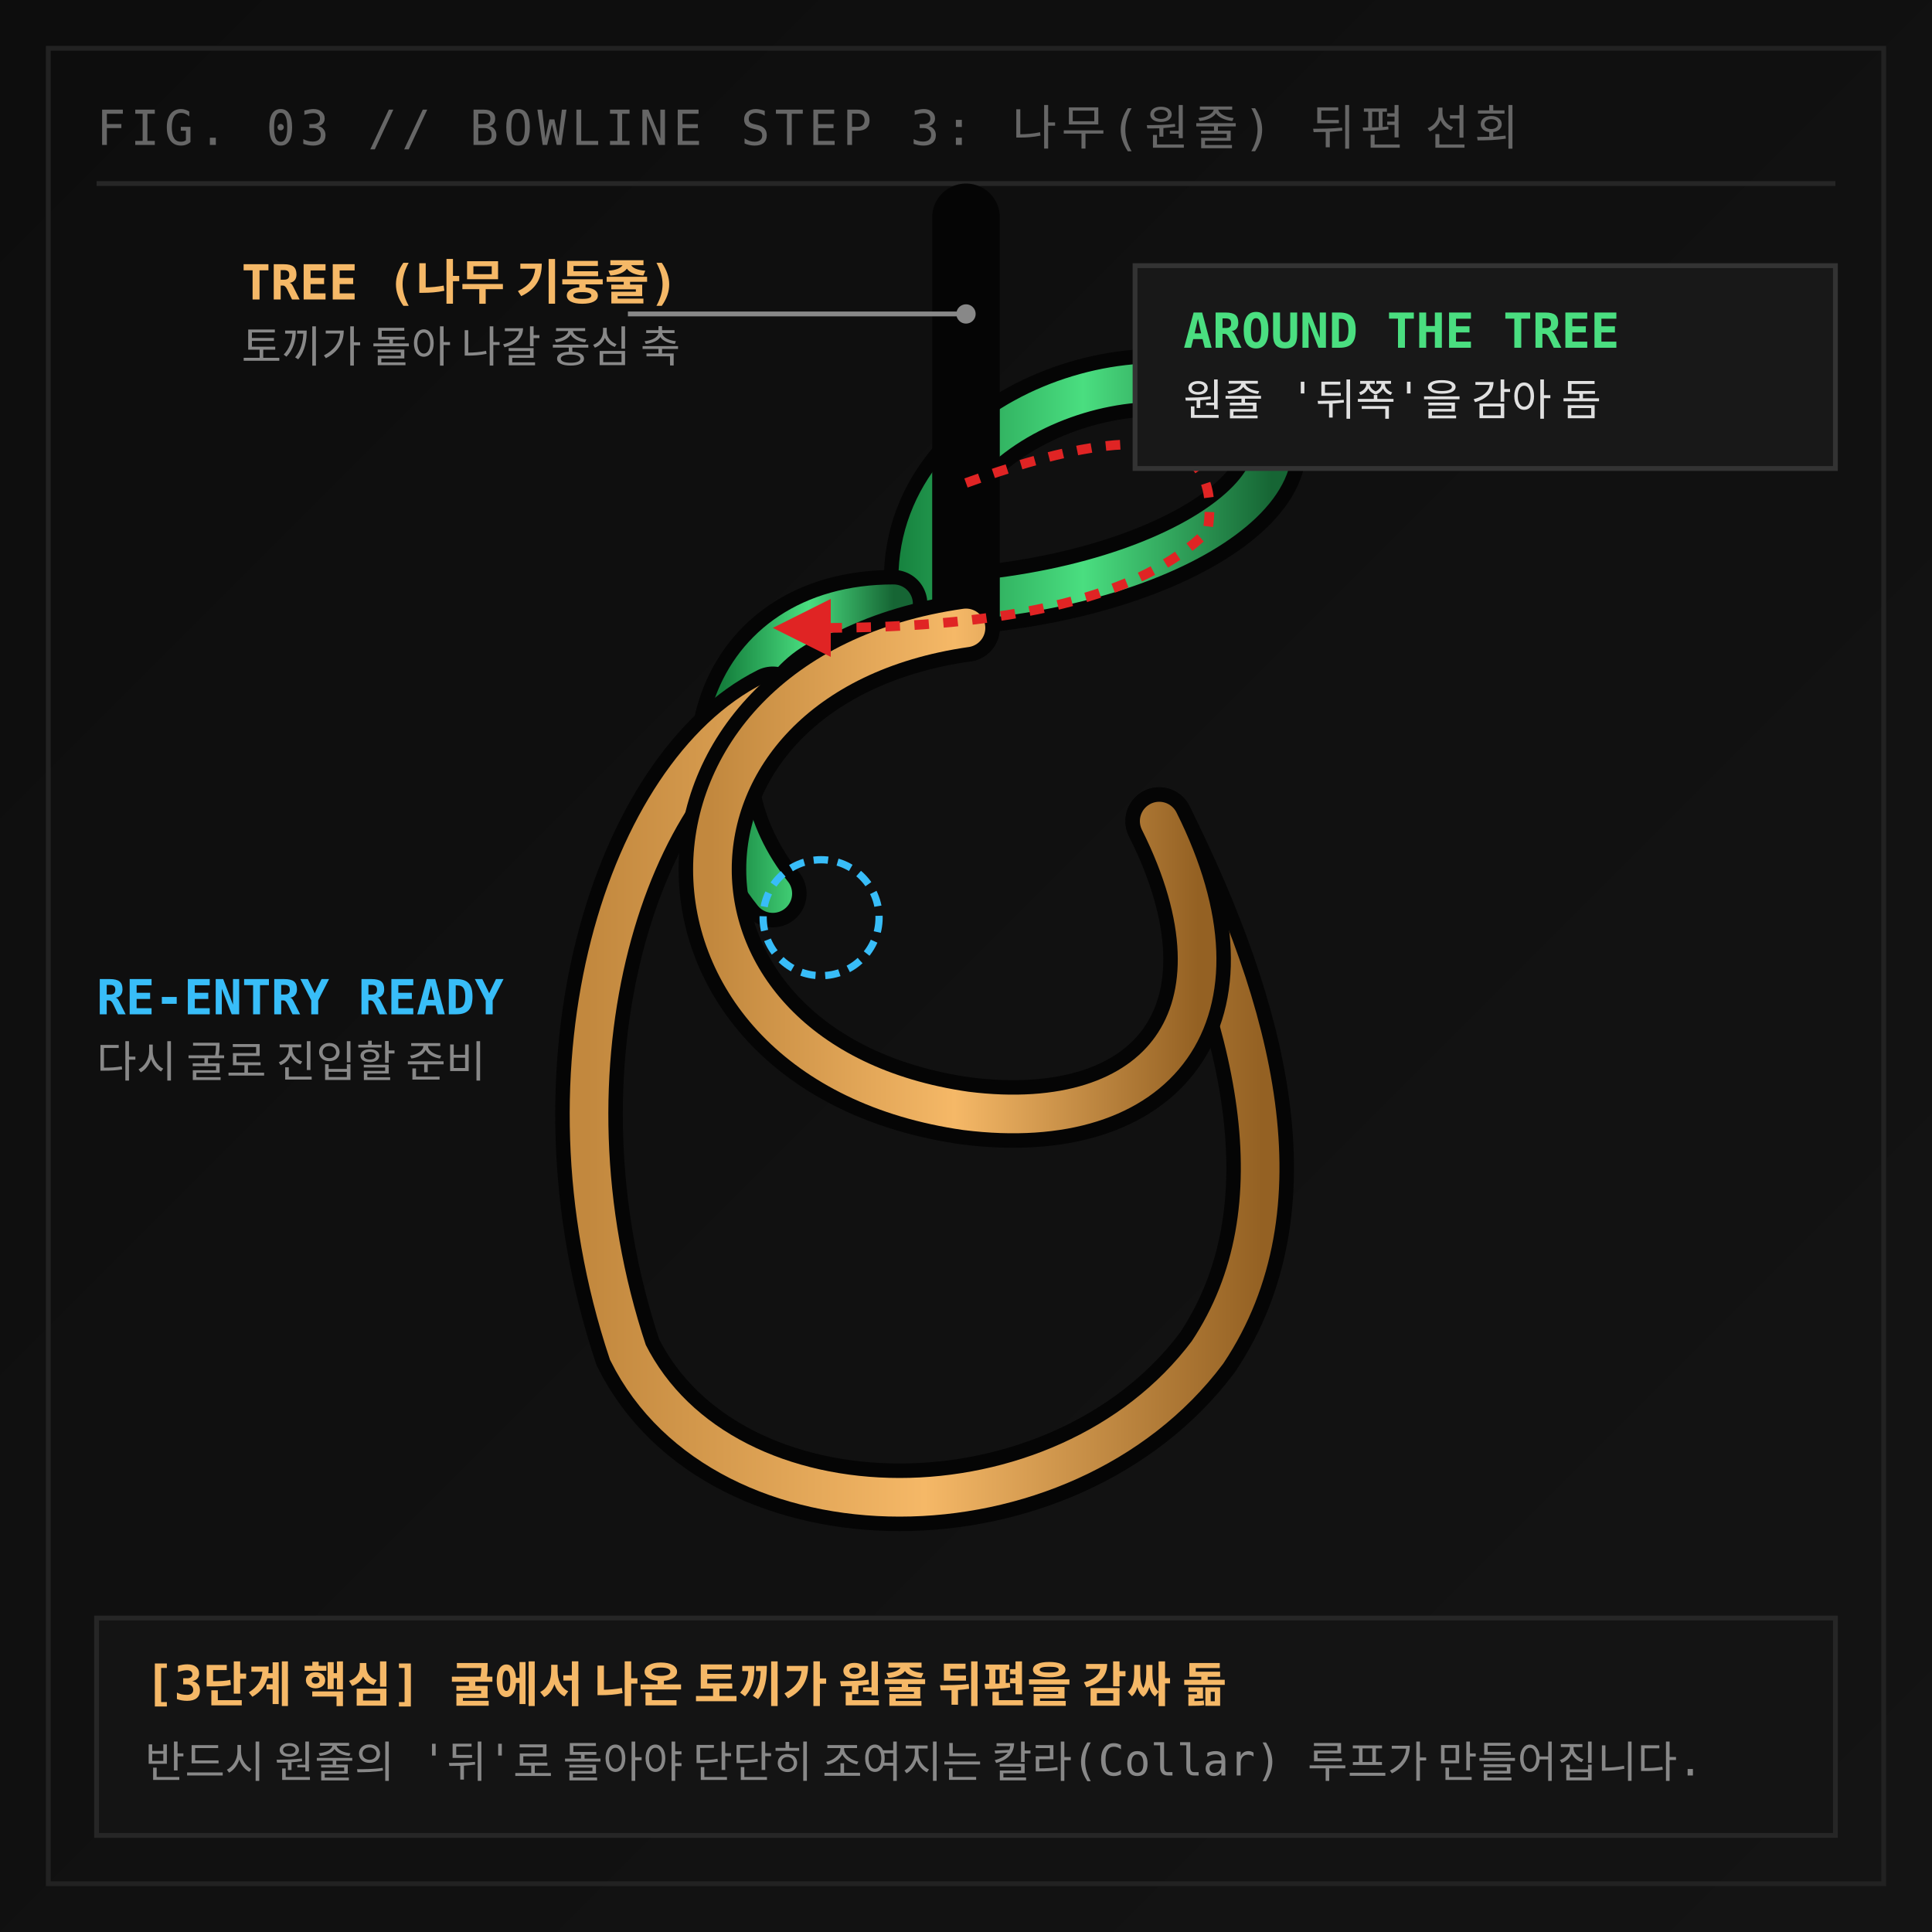
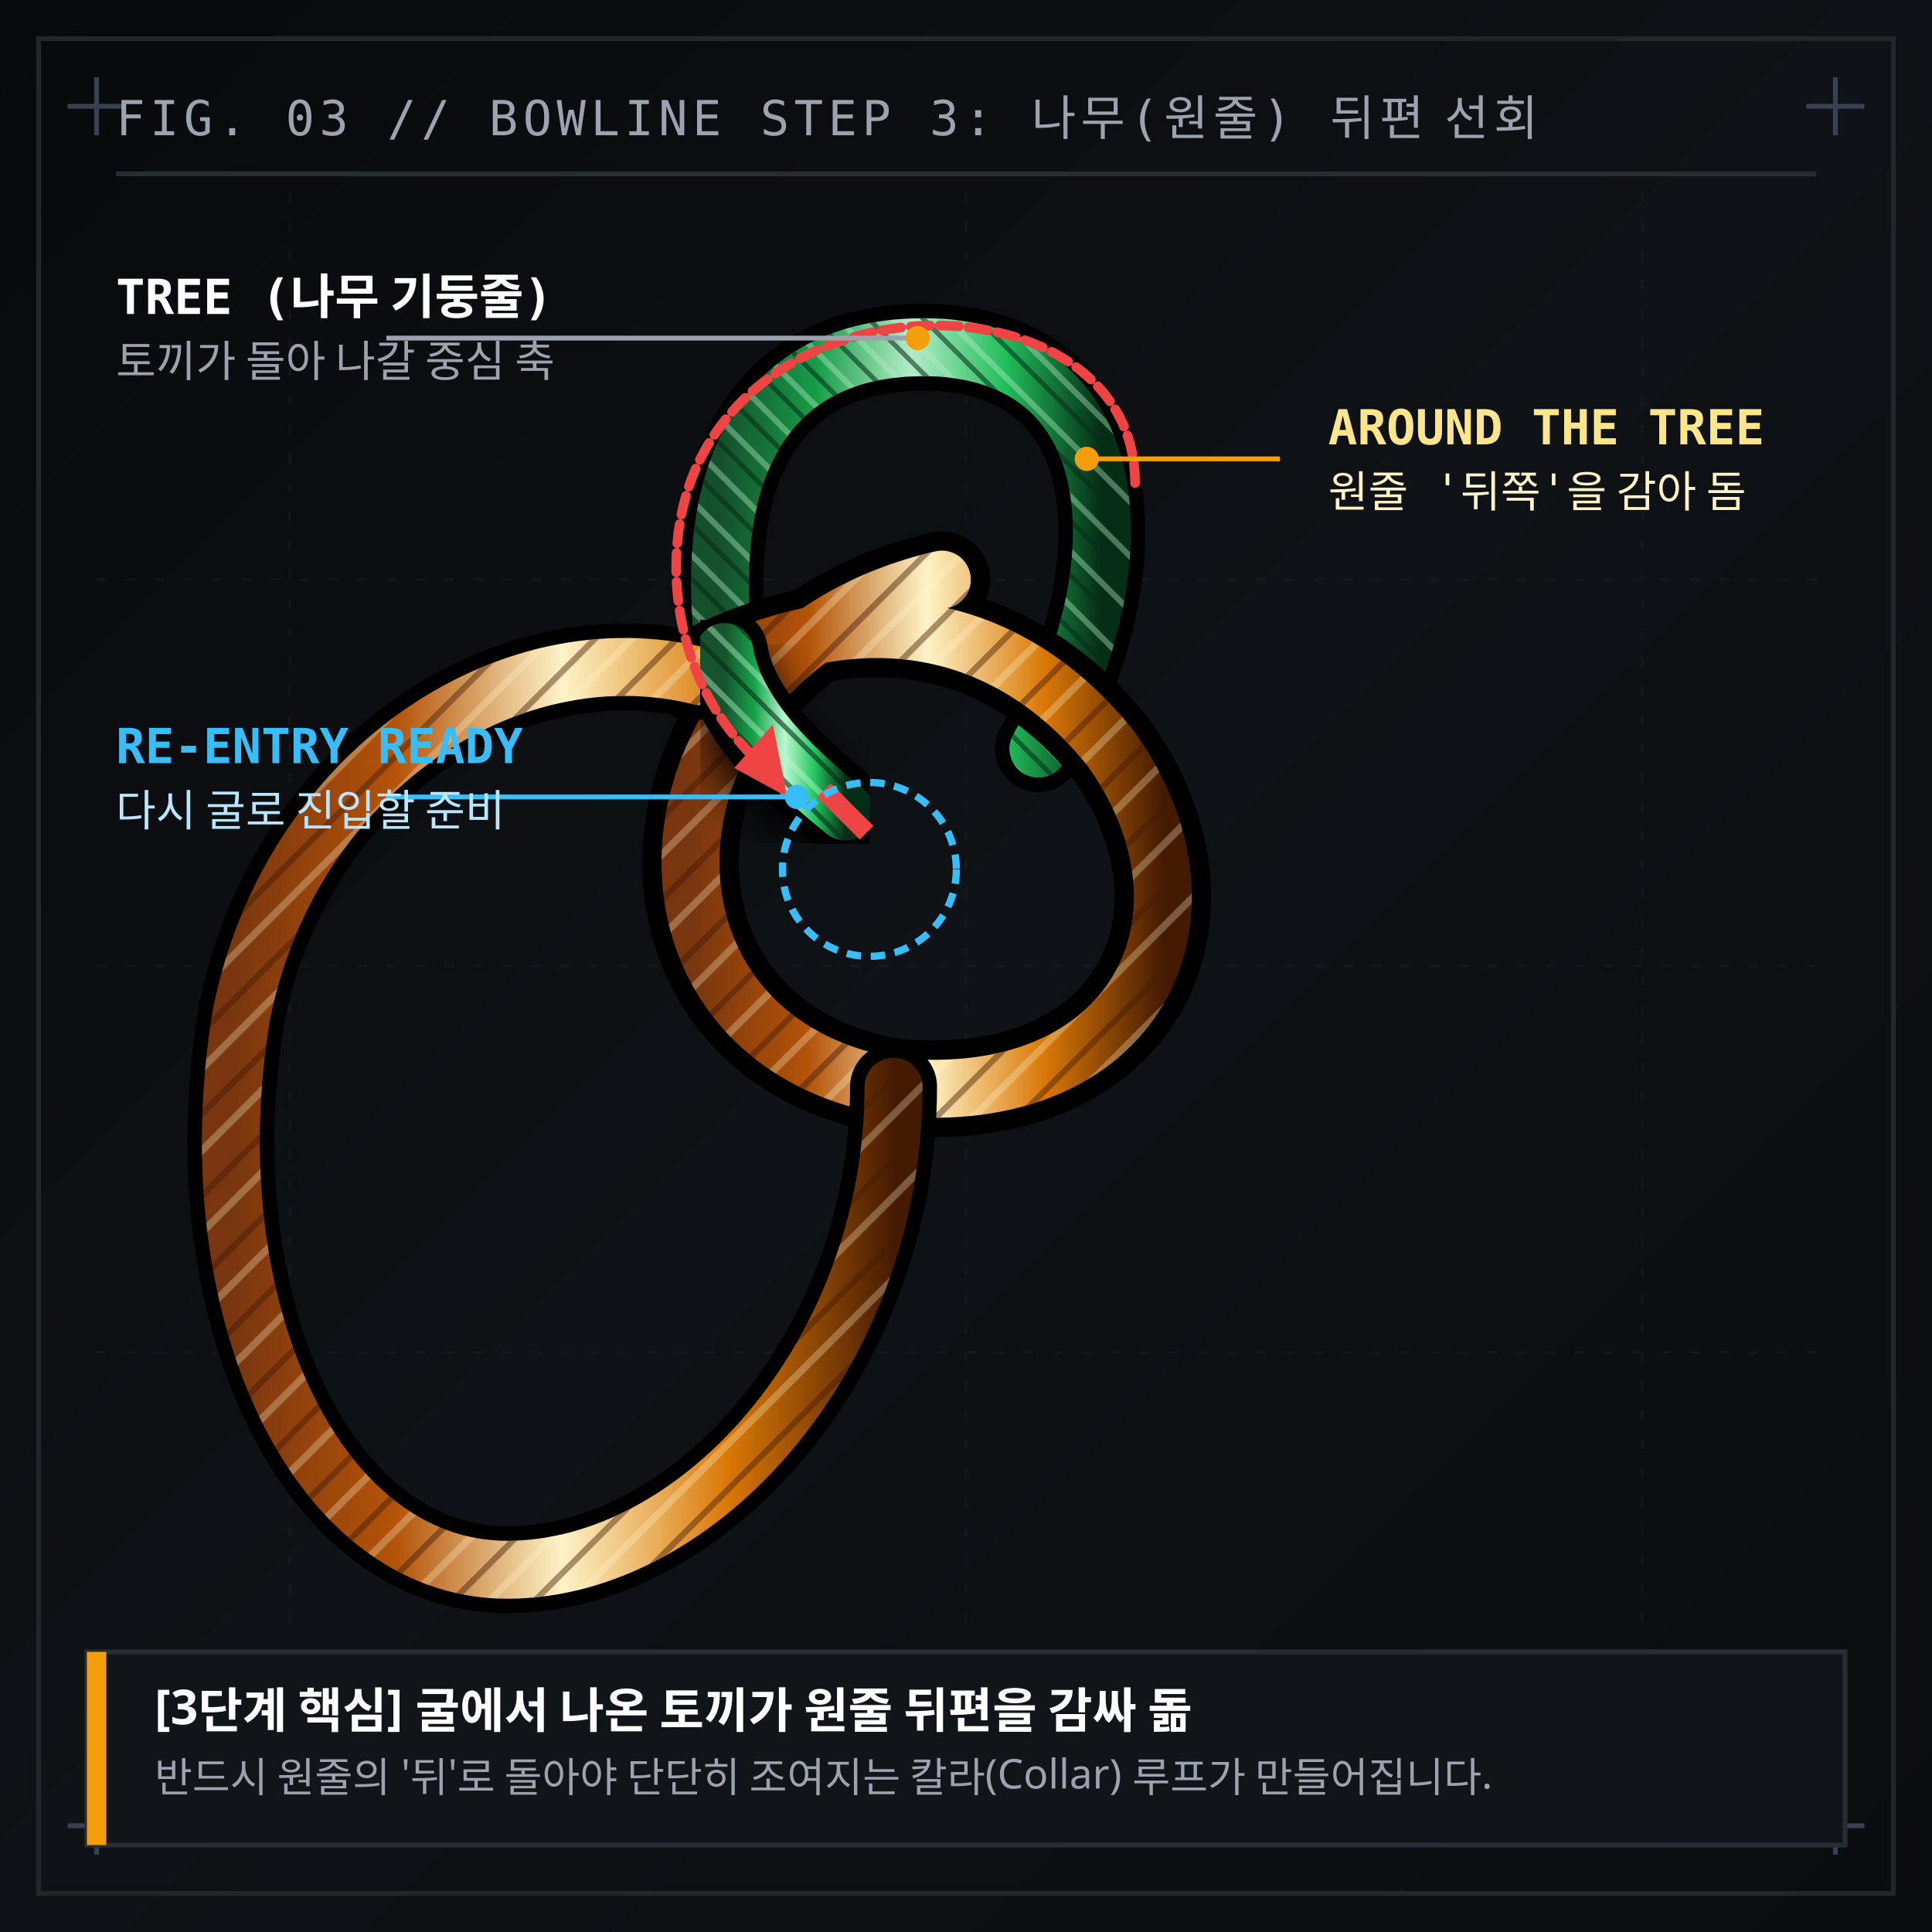
<svg xmlns="http://www.w3.org/2000/svg" viewBox="0 0 400 400" class="w-full h-full">
  <defs>
-     <linearGradient id="bg03" x1="0%" y1="0%" x2="100%" y2="100%">
-       <stop offset="0%" stop-color="#0d0d0d" />
-       <stop offset="100%" stop-color="#141414" />
+     <linearGradient id="bgGrad03" x1="0%" y1="0%" x2="100%" y2="100%">
+       <stop offset="0%" stop-color="#08090b" />
+       <stop offset="50%" stop-color="#0f1216" />
+       <stop offset="100%" stop-color="#0a0c0e" />
    </linearGradient>
-     <linearGradient id="standingRope3" x1="0%" y1="0%" x2="100%" y2="0%">
-       <stop offset="0%" stop-color="#c2883e" />
-       <stop offset="50%" stop-color="#f5b867" />
-       <stop offset="100%" stop-color="#946123" />
+     <linearGradient id="ropeManila03" x1="0%" y1="0%" x2="100%" y2="0%">
+       <stop offset="0%" stop-color="#78350f" />
+       <stop offset="25%" stop-color="#b45309" />
+       <stop offset="50%" stop-color="#fef3c7" />
+       <stop offset="75%" stop-color="#d97706" />
+       <stop offset="100%" stop-color="#451a03" />
    </linearGradient>
-     <linearGradient id="workingRope3" x1="0%" y1="0%" x2="100%" y2="0%">
-       <stop offset="0%" stop-color="#15803d" />
-       <stop offset="50%" stop-color="#4ade80" />
-       <stop offset="100%" stop-color="#166534" />
+     <linearGradient id="ropeGreen03" x1="0%" y1="0%" x2="100%" y2="0%">
+       <stop offset="0%" stop-color="#14532d" />
+       <stop offset="25%" stop-color="#16a34a" />
+       <stop offset="50%" stop-color="#bbf7d0" />
+       <stop offset="75%" stop-color="#22c55e" />
+       <stop offset="100%" stop-color="#052e16" />
    </linearGradient>
+     <filter id="shadowDeep03" x="-20%" y="-20%" width="140%" height="140%">
+       <feDropShadow dx="0" dy="5" stdDeviation="5" flood-color="#000000" flood-opacity="0.95" />
+     </filter>
+     <pattern id="braidManila03" width="12" height="12" patternUnits="userSpaceOnUse" patternTransform="rotate(45)">
+       <line x1="0" y1="0" x2="0" y2="12" stroke="#451a03" stroke-width="2.5" opacity="0.6" />
+       <line x1="6" y1="0" x2="6" y2="12" stroke="#fef3c7" stroke-width="1.5" opacity="0.4" />
+     </pattern>
+     <pattern id="braidGreen03" width="8" height="8" patternUnits="userSpaceOnUse" patternTransform="rotate(-45)">
+       <line x1="0" y1="0" x2="0" y2="8" stroke="#052e16" stroke-width="2" opacity="0.7" />
+       <line x1="4" y1="0" x2="4" y2="8" stroke="#bbf7d0" stroke-width="1.2" opacity="0.5" />
+     </pattern>
  </defs>
-   <rect width="400" height="400" fill="url(#bg03)" />
-   <rect x="10" y="10" width="380" height="380" fill="none" stroke="#222" stroke-width="1" />
-   <text x="20" y="30" fill="#666666" font-family="'JetBrains Mono', monospace" font-size="10" letter-spacing="1">FIG. 03 // BOWLINE STEP 3: 나무(원줄) 뒤편 선회</text>
-   <line x1="20" y1="38" x2="380" y2="38" stroke="#262626" stroke-width="1" />
-   <path d="M 190 120 C 190 85 240 70 260 85 C 275 100 240 125 185 125" stroke="#050505" stroke-width="14" stroke-linecap="round" fill="none" />
-   <path d="M 190 120 C 190 85 240 70 260 85 C 275 100 240 125 185 125" stroke="url(#workingRope3)" stroke-width="8" stroke-linecap="round" fill="none" />
-   <path d="M 200 45 L 200 130" stroke="#050505" stroke-width="14" stroke-linecap="round" />
-   <path d="M 200 45 L 200 130" stroke="url(#standingRope3)" stroke-width="8" stroke-linecap="round" />
-   <path d="M 185 125 C 150 125 140 160 160 185" stroke="#050505" stroke-width="14" stroke-linecap="round" fill="none" />
-   <path d="M 185 125 C 150 125 140 160 160 185" stroke="url(#workingRope3)" stroke-width="8" stroke-linecap="round" fill="none" />
-   <path d="M 160 145 C 130 160 110 220 130 280 C 150 320 220 320 250 280 C 270 250 260 210 240 170" stroke="#050505" stroke-width="14" stroke-linecap="round" fill="none" />
-   <path d="M 160 145 C 130 160 110 220 130 280 C 150 320 220 320 250 280 C 270 250 260 210 240 170" stroke="url(#standingRope3)" stroke-width="8" stroke-linecap="round" fill="none" />
-   <path d="M 200 130 C 130 140 130 220 200 230 C 240 235 260 210 240 170" stroke="#050505" stroke-width="14" stroke-linecap="round" fill="none" />
-   <path d="M 200 130 C 130 140 130 220 200 230 C 240 235 260 210 240 170" stroke="url(#standingRope3)" stroke-width="8" stroke-linecap="round" fill="none" />
-   <path d="M 200 100 Q 255 80 250 110 Q 230 130 170 130" fill="none" stroke="#E02424" stroke-width="2" stroke-dasharray="3 3" />
-   <polygon points="160,130 172,124 172,136" fill="#E02424" />
-   <rect x="235" y="55" width="145" height="42" fill="#181818" stroke="#333" stroke-width="1" />
-   <text x="245" y="72" fill="#4ade80" font-family="'JetBrains Mono', monospace" font-size="10" font-weight="bold">AROUND THE TREE</text>
-   <text x="245" y="86" fill="#e0e0e0" font-family="'JetBrains Mono', monospace" font-size="9">원줄 '뒤쪽'을 감아 돔</text>
-   <line x1="200" y1="65" x2="130" y2="65" stroke="#888" stroke-width="1" />
-   <circle cx="200" cy="65" r="2" fill="#888" />
-   <text x="50" y="62" fill="#f5b867" font-family="'JetBrains Mono', monospace" font-size="10" font-weight="bold">TREE (나무 기둥줄)</text>
-   <text x="50" y="75" fill="#888888" font-family="'JetBrains Mono', monospace" font-size="9">토끼가 돌아 나갈 중심 축</text>
-   <circle cx="170" cy="190" r="12" fill="none" stroke="#38bdf8" stroke-width="1.5" stroke-dasharray="3 2" />
-   <text x="20" y="210" fill="#38bdf8" font-family="'JetBrains Mono', monospace" font-size="10" font-weight="bold">RE-ENTRY READY</text>
-   <text x="20" y="223" fill="#888888" font-family="'JetBrains Mono', monospace" font-size="9">다시 굴로 진입할 준비</text>
-   <rect x="20" y="335" width="360" height="45" fill="#141414" stroke="#262626" stroke-width="1" />
-   <text x="30" y="352" fill="#f5b867" font-family="'JetBrains Mono', monospace" font-size="10" font-weight="bold">[3단계 핵심] 굴에서 나온 토끼가 원줄 뒤편을 감싸 돎</text>
-   <text x="30" y="368" fill="#888888" font-family="'JetBrains Mono', monospace" font-size="9">반드시 원줄의 '뒤'로 돌아야 단단히 조여지는 칼라(Collar) 루프가 만들어집니다.</text>
+   <rect width="400" height="400" fill="url(#bgGrad03)" />
+   <rect x="8" y="8" width="384" height="384" fill="none" stroke="#22262c" stroke-width="1" />
+   <path d="M 14 22 L 26 22 M 20 16 L 20 28" stroke="#374151" stroke-width="1" />
+   <path d="M 386 22 L 374 22 M 380 16 L 380 28" stroke="#374151" stroke-width="1" />
+   <path d="M 14 378 L 26 378 M 20 372 L 20 384" stroke="#374151" stroke-width="1" />
+   <path d="M 386 378 L 374 378 M 380 372 L 380 384" stroke="#374151" stroke-width="1" />
+   <text x="24" y="28" fill="#9ca3af" font-family="'JetBrains Mono', monospace" font-size="10" letter-spacing="1">FIG. 03 // BOWLINE STEP 3: 나무(원줄) 뒤편 선회</text>
+   <line x1="24" y1="36" x2="376" y2="36" stroke="#262d35" stroke-width="1" />
+   <g opacity="0.12" stroke="#4b5563" stroke-width="0.5" stroke-dasharray="2 4">
+     <line x1="60" y1="40" x2="60" y2="340" />
+     <line x1="200" y1="40" x2="200" y2="340" />
+     <line x1="340" y1="40" x2="340" y2="340" />
+     <line x1="20" y1="120" x2="380" y2="120" />
+     <line x1="20" y1="200" x2="380" y2="200" />
+     <line x1="20" y1="280" x2="380" y2="280" />
+   </g>
+   <g opacity="0.95">
+     <path d="M 215 155 C 235 120 235 75 195 72 C 160 70 145 95 150 135" stroke="#000000" stroke-width="18" stroke-linecap="round" fill="none" />
+     <path d="M 215 155 C 235 120 235 75 195 72 C 160 70 145 95 150 135" stroke="url(#ropeGreen03)" stroke-width="12" stroke-linecap="round" fill="none" />
+     <path d="M 215 155 C 235 120 235 75 195 72 C 160 70 145 95 150 135" stroke="url(#braidGreen03)" stroke-width="12" stroke-linecap="round" fill="none" opacity="0.8" />
+   </g>
+   <g filter="url(#shadowDeep03)">
+     <path d="M 195 42 L 195 120" stroke="#000000" stroke-width="20" stroke-linecap="round" />
+     <path d="M 195 42 L 195 120" stroke="url(#ropeManila03)" stroke-width="14" stroke-linecap="round" />
+     <path d="M 195 42 L 195 120" stroke="url(#braidManila03)" stroke-width="14" stroke-linecap="round" opacity="0.75" />
+   </g>
+   <path d="M 195 120 C 130 135 125 215 185 225 C 235 230 255 190 230 155 C 210 130 180 122 145 140" stroke="#000000" stroke-width="20" stroke-linecap="round" fill="none" />
+   <path d="M 195 120 C 130 135 125 215 185 225 C 235 230 255 190 230 155 C 210 130 180 122 145 140" stroke="url(#ropeManila03)" stroke-width="12" stroke-linecap="round" fill="none" />
+   <path d="M 195 120 C 130 135 125 215 185 225 C 235 230 255 190 230 155 C 210 130 180 122 145 140" stroke="url(#braidManila03)" stroke-width="12" stroke-linecap="round" fill="none" opacity="0.75" />
+   <path d="M 185 225 C 185 280 145 325 105 325 C 65 325 40 270 50 210 C 60 160 105 130 145 140" stroke="#000000" stroke-width="18" stroke-linecap="round" fill="none" />
+   <path d="M 185 225 C 185 280 145 325 105 325 C 65 325 40 270 50 210 C 60 160 105 130 145 140" stroke="url(#ropeManila03)" stroke-width="12" stroke-linecap="round" fill="none" />
+   <path d="M 185 225 C 185 280 145 325 105 325 C 65 325 40 270 50 210 C 60 160 105 130 145 140" stroke="url(#braidManila03)" stroke-width="12" stroke-linecap="round" fill="none" opacity="0.75" />
+   <g filter="url(#shadowDeep03)">
+     <path d="M 150 135 C 152 148 165 160 175 168" stroke="#000000" stroke-width="18" stroke-linecap="round" fill="none" />
+     <path d="M 150 135 C 152 148 165 160 175 168" stroke="url(#ropeGreen03)" stroke-width="12" stroke-linecap="round" fill="none" />
+     <path d="M 150 135 C 152 148 165 160 175 168" stroke="url(#braidGreen03)" stroke-width="12" stroke-linecap="round" fill="none" opacity="0.85" />
+   </g>
+   <line x1="172" y1="165" x2="178" y2="171" stroke="#ef4444" stroke-width="4" stroke-linecap="square" />
+   <path d="M 235 100 C 235 60 165 55 145 95 C 135 115 140 145 160 160" fill="none" stroke="#ef4444" stroke-width="2" stroke-linecap="round" stroke-dasharray="4 2" />
+   <polygon points="163,165 152,159 160,150" fill="#ef4444" />
+   <circle cx="180" cy="180" r="18" fill="none" stroke="#38bdf8" stroke-width="1.5" stroke-dasharray="3 2" />
+   <line x1="225" y1="95" x2="265" y2="95" stroke="#f59e0b" stroke-width="1" />
+   <circle cx="225" cy="95" r="2.5" fill="#f59e0b" />
+   <text x="275" y="92" fill="#fde68a" font-family="'JetBrains Mono', monospace" font-size="10" font-weight="bold">AROUND THE TREE</text>
+   <text x="275" y="105" fill="#fef3c7" font-family="'JetBrains Mono', monospace" font-size="9">원줄 '뒤쪽'을 감아 돔</text>
+   <line x1="190" y1="70" x2="80" y2="70" stroke="#9ca3af" stroke-width="1" />
+   <circle cx="190" cy="70" r="2.5" fill="#f59e0b" />
+   <text x="24" y="65" fill="#ffffff" font-family="'JetBrains Mono', monospace" font-size="10" font-weight="bold">TREE (나무 기둥줄)</text>
+   <text x="24" y="78" fill="#9ca3af" font-family="'JetBrains Mono', monospace" font-size="9">토끼가 돌아 나갈 중심 축</text>
+   <line x1="165" y1="165" x2="80" y2="165" stroke="#38bdf8" stroke-width="1" />
+   <circle cx="165" cy="165" r="2.5" fill="#38bdf8" />
+   <text x="24" y="158" fill="#38bdf8" font-family="'JetBrains Mono', monospace" font-size="10" font-weight="bold">RE-ENTRY READY</text>
+   <text x="24" y="171" fill="#bae6fd" font-family="'JetBrains Mono', monospace" font-size="9">다시 굴로 진입할 준비</text>
+   <rect x="18" y="342" width="364" height="40" fill="#111419" stroke="#262d35" stroke-width="1" />
+   <rect x="18" y="342" width="4" height="40" fill="#f59e0b" />
+   <text x="32" y="357" fill="#ffffff" font-family="'Space Grotesk', sans-serif" font-size="10" font-weight="bold">[3단계 핵심] 굴에서 나온 토끼가 원줄 뒤편을 감싸 돎</text>
+   <text x="32" y="371" fill="#9ca3af" font-family="'Chivo', sans-serif" font-size="8.5">반드시 원줄의 '뒤'로 돌아야 단단히 조여지는 칼라(Collar) 루프가 만들어집니다.</text>
</svg>
